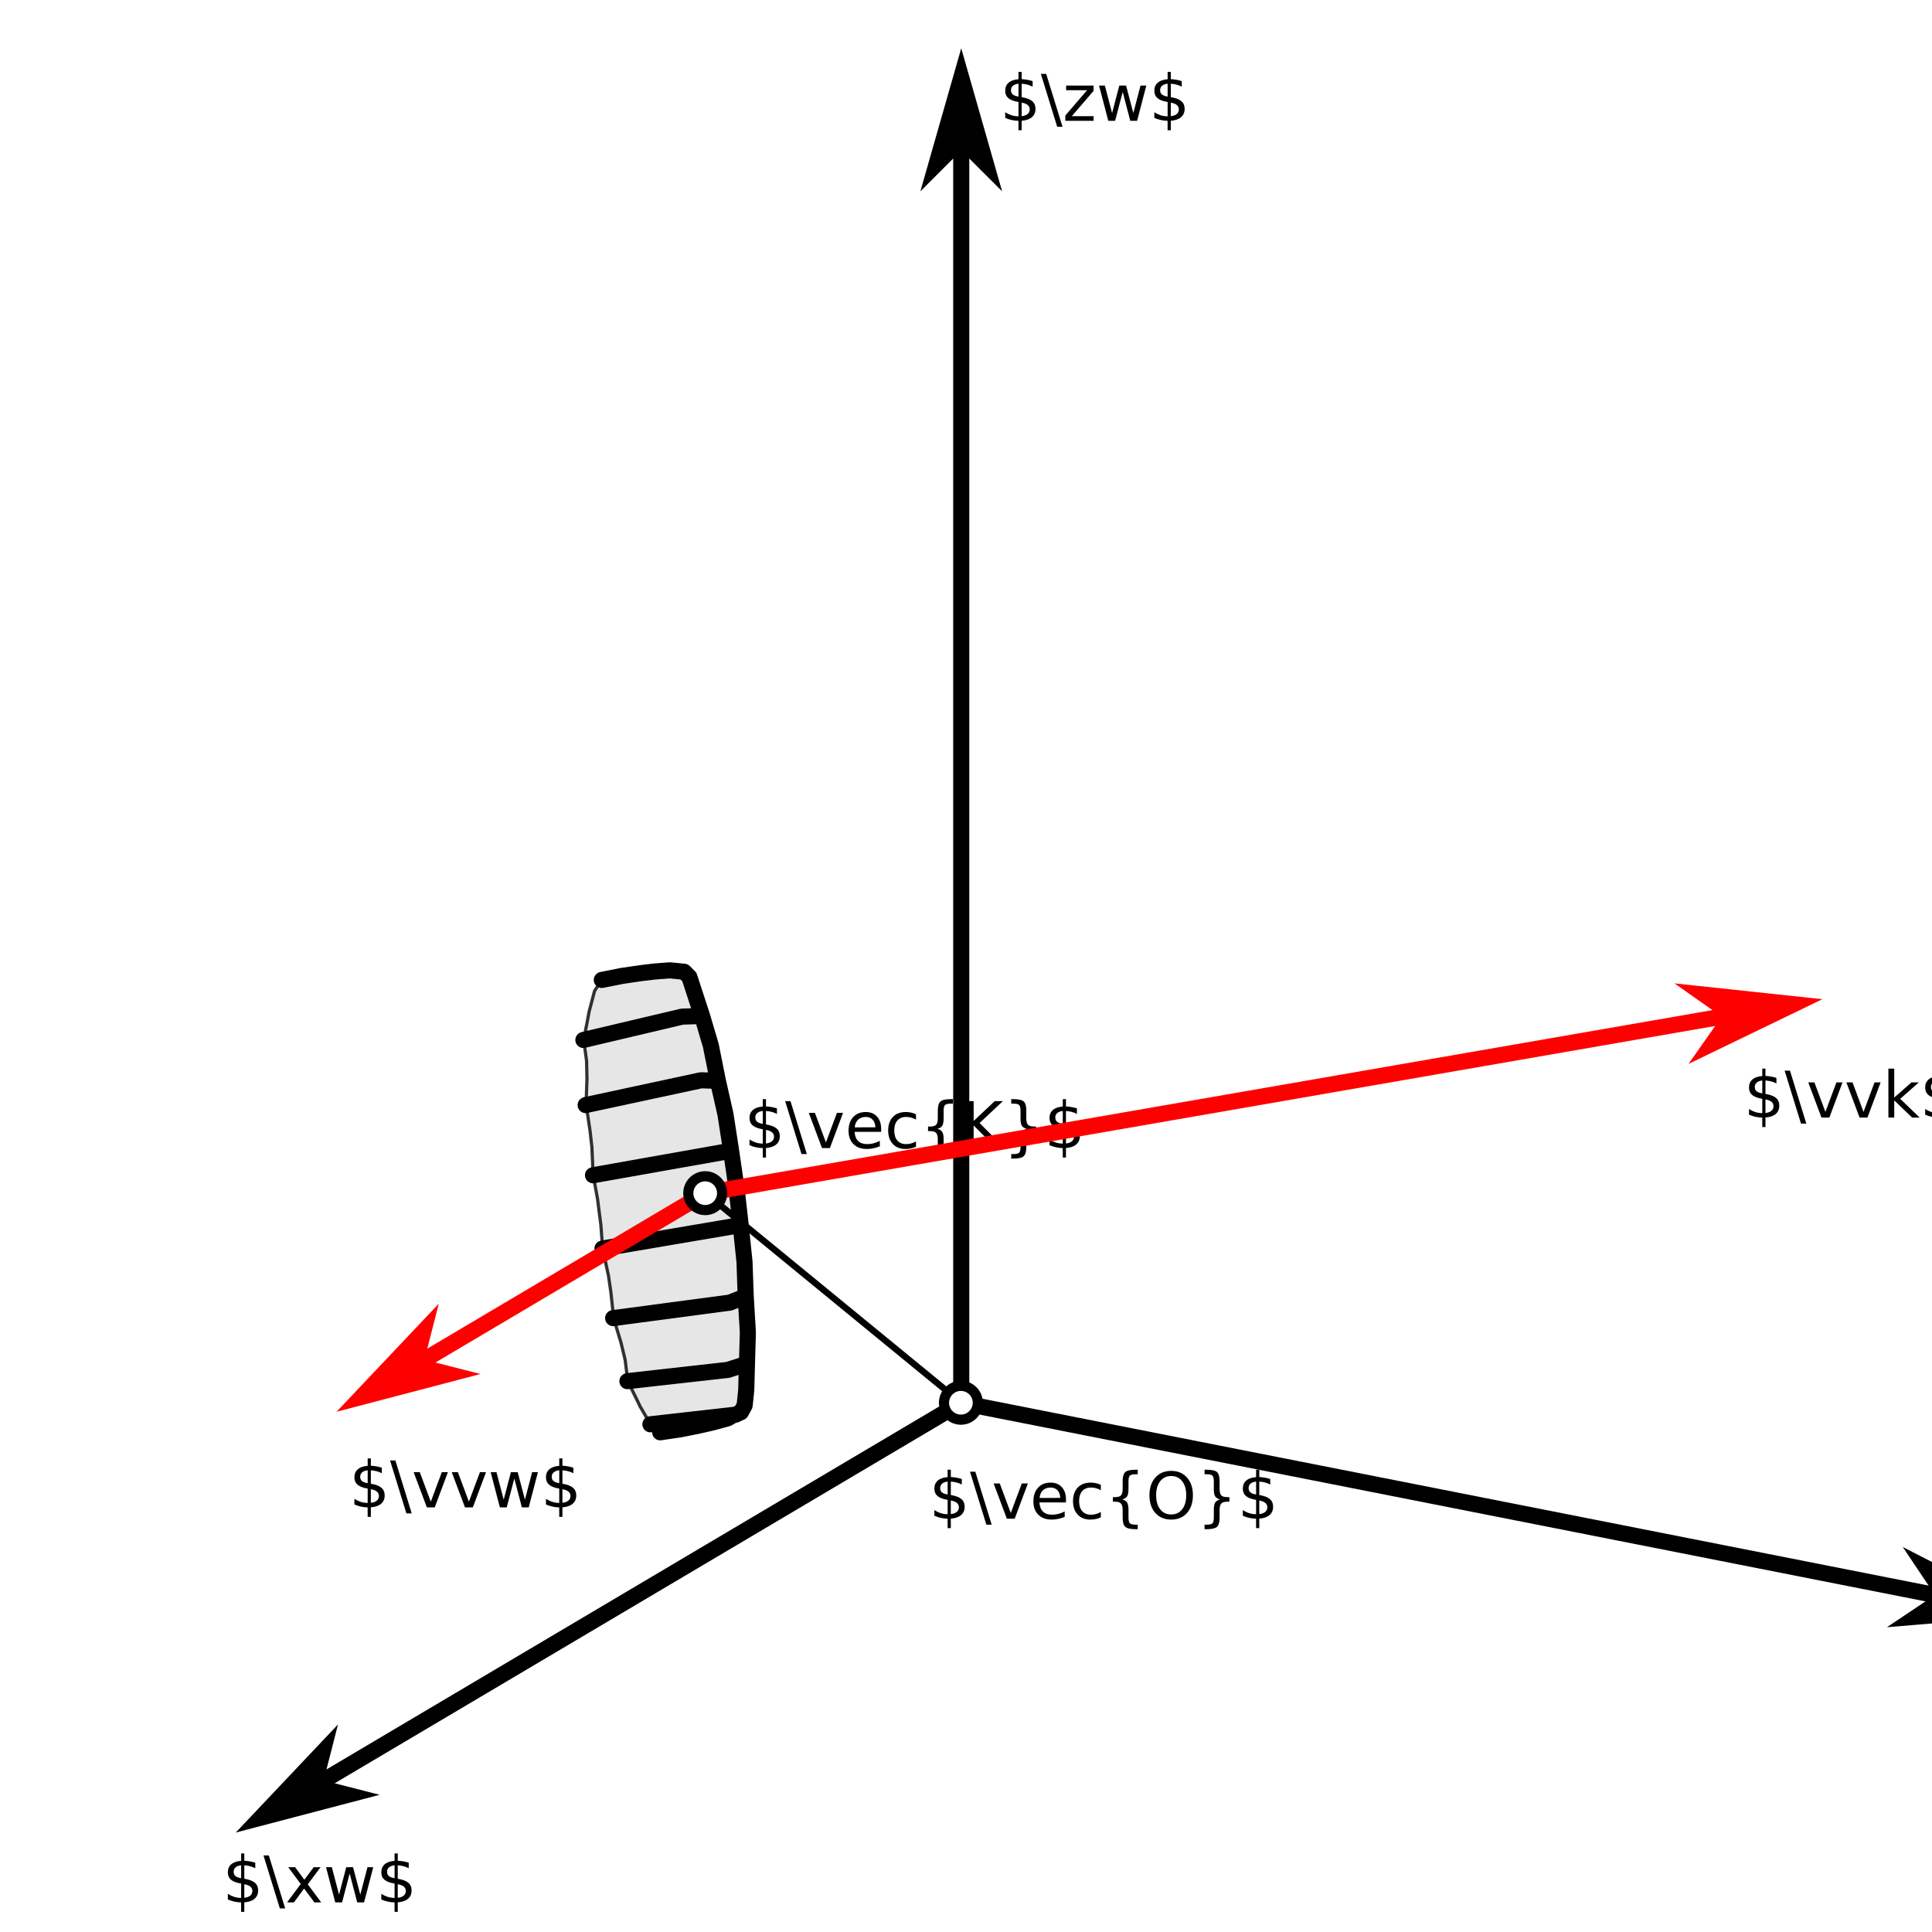
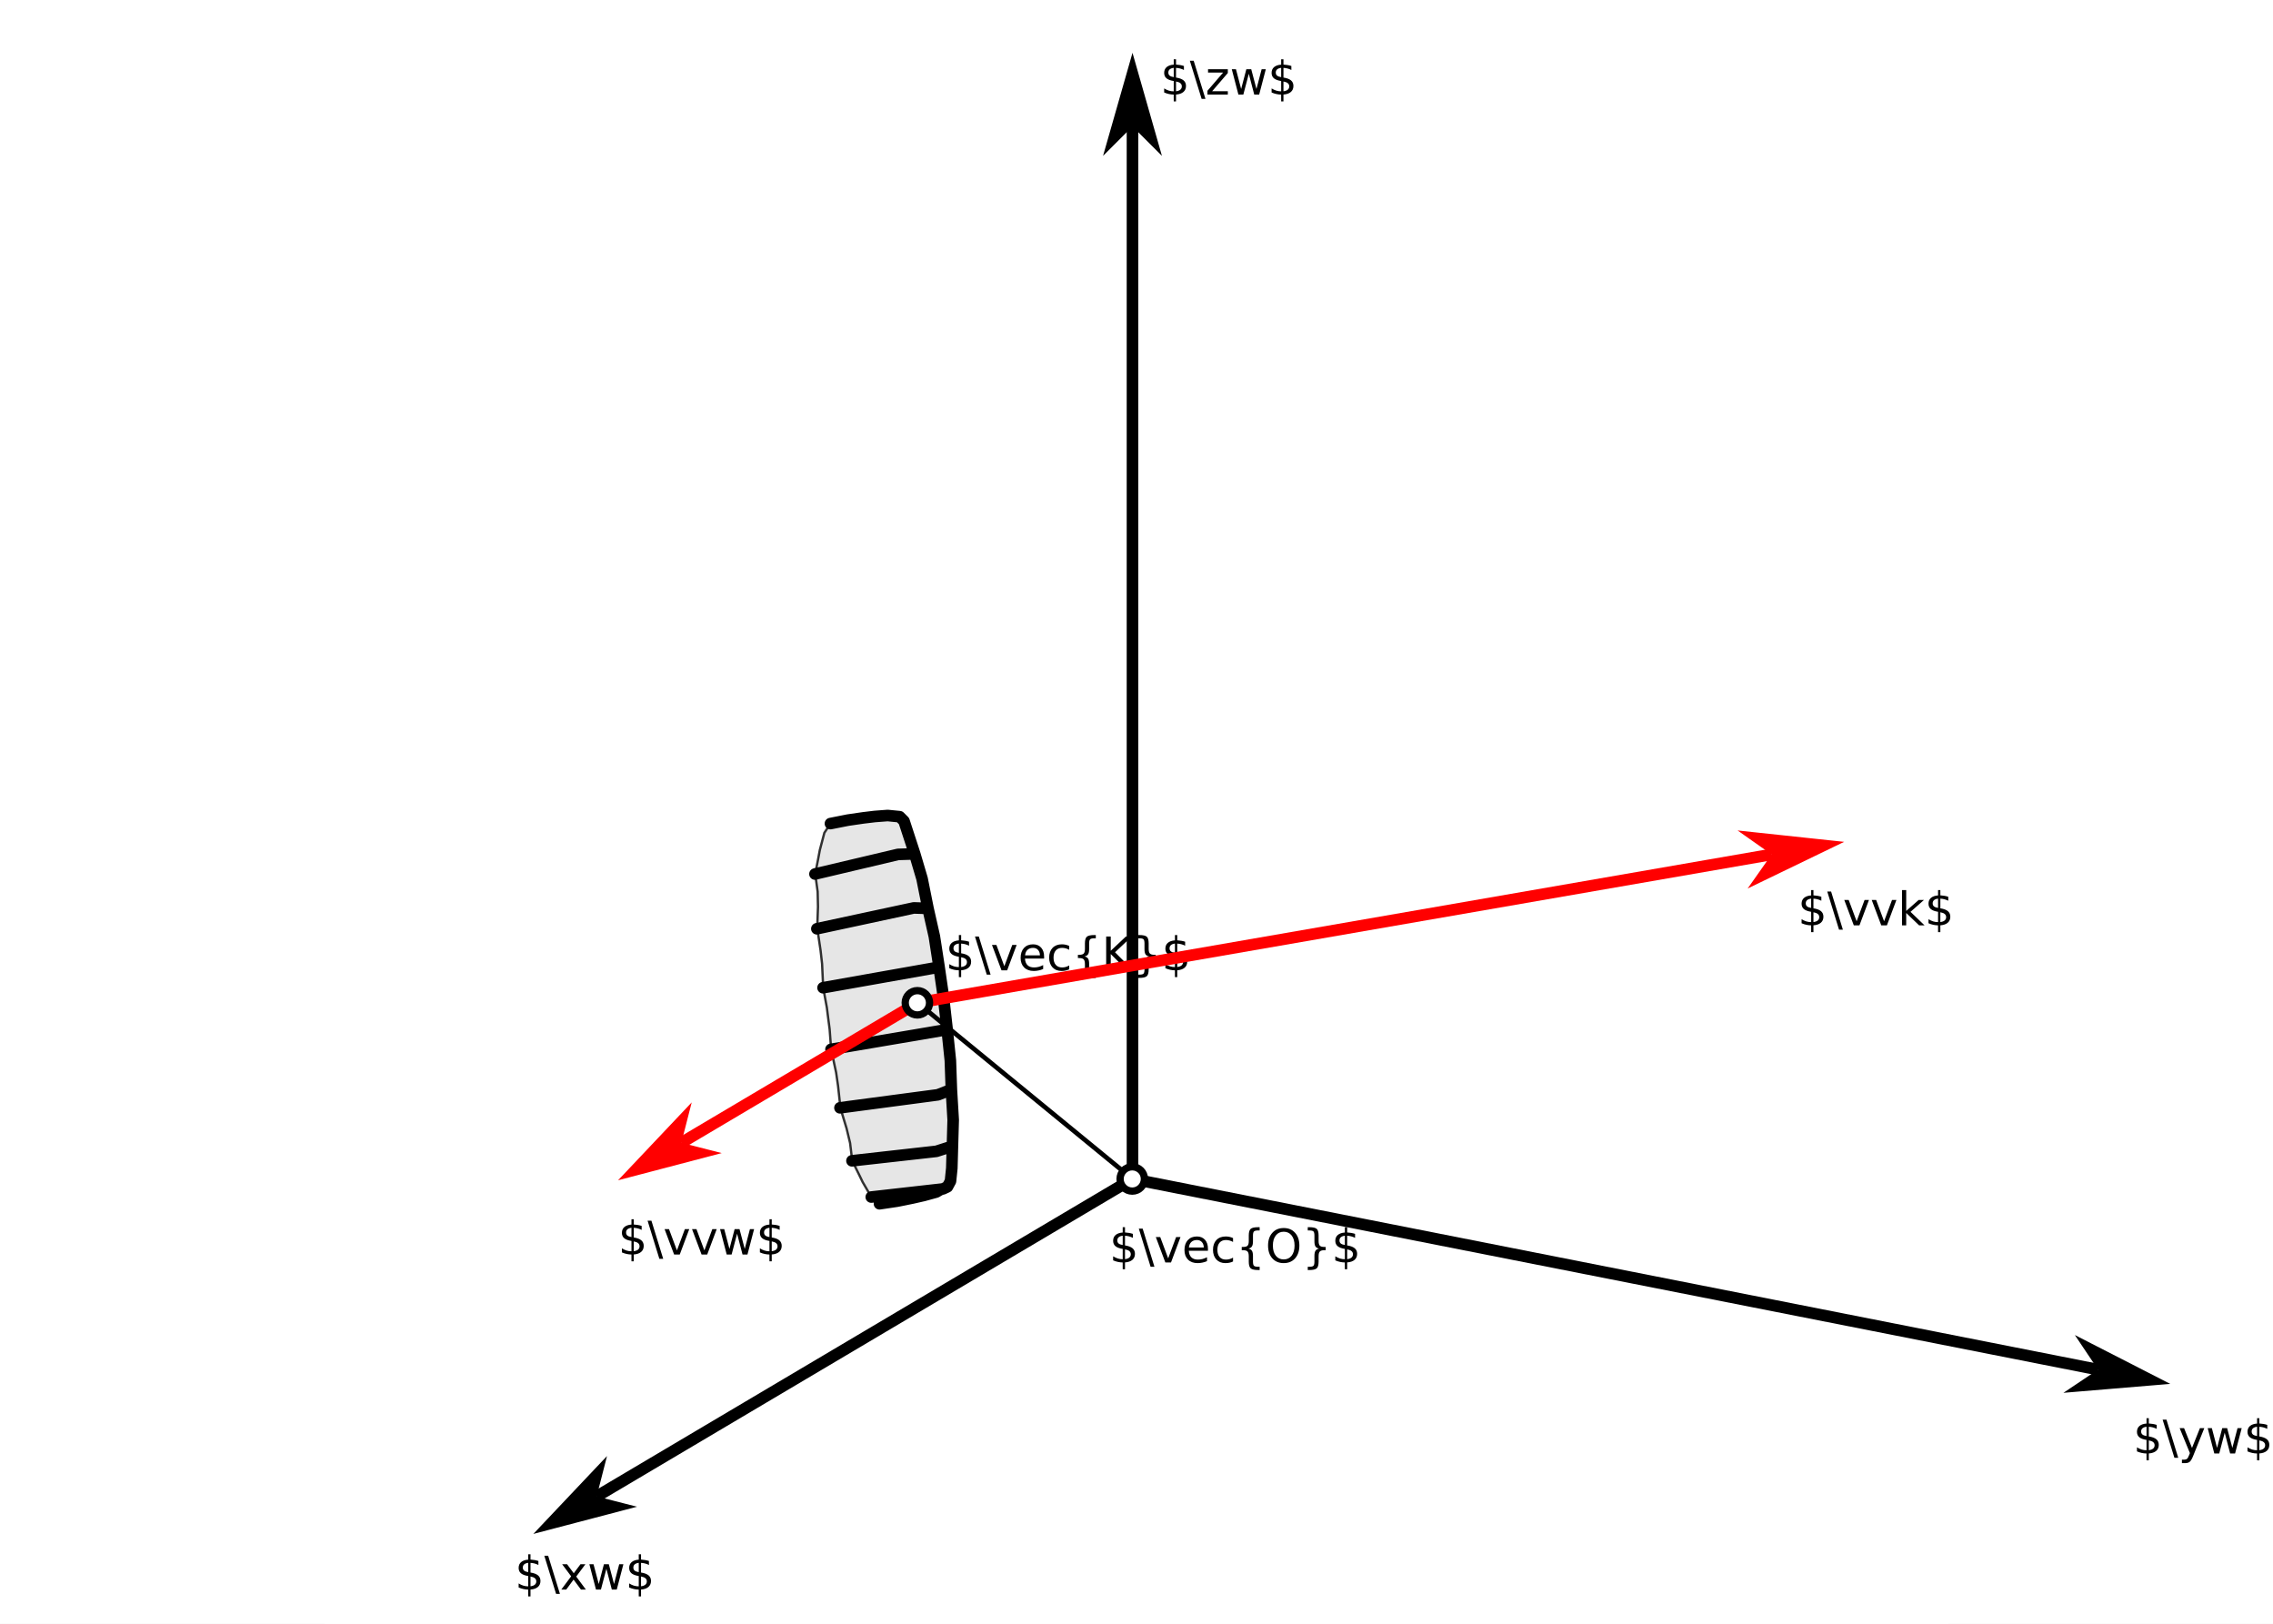
- <svg xmlns="http://www.w3.org/2000/svg" xmlns:xlink="http://www.w3.org/1999/xlink" width="600" height="600" viewBox="0 0 600 600" version="1.1">
+ <svg xmlns="http://www.w3.org/2000/svg" xmlns:xlink="http://www.w3.org/1999/xlink" width="980" height="700" viewBox="0 0 980 700" version="1.1">
  <defs>
    <marker id="Point1M-k:k:w" style="overflow:visible" refX="0" refY="0" orient="auto">
      <path style="stroke:#000000;fill:#ffffff;stroke-width:3;opacity:1" d="M -2.5,-1.0 C -2.5,1.76 -4.74,4.0 -7.5,4.0 C -10.26,4.0 -12.5,1.76 -12.5,-1.0 C -12.5,-3.76 -10.26,-6.0 -7.5,-6.0 C -4.74,-6.0 -2.5,-3.76 -2.5,-1.0 z" transform="scale(0.35) translate(7.4, 1)" />
    </marker>
    <marker id="Arrow1Mend-k:k" style="overflow:visible" refX="0" refY="0" orient="auto">
      <path style="stroke:#000000;fill:#000000;stroke-width:1pt;opacity:1;stroke-linejoin:miter" d="M 0.0,0.0 L 5.0,-5.0 L -12.5,0.0 L 5.0,5.0 L 0.0,0.0 z" transform="scale(0.4) rotate(180) translate(-0.9,0)" />
    </marker>
    <marker id="Arrow1Mend-r:r" style="overflow:visible" refX="0" refY="0" orient="auto">
      <path style="stroke:#ff0000;fill:#ff0000;stroke-width:1pt;opacity:1;stroke-linejoin:miter" d="M 0.0,0.0 L 5.0,-5.0 L -12.5,0.0 L 5.0,5.0 L 0.0,0.0 z" transform="scale(0.4) rotate(180) translate(-0.9,0)" />
    </marker>
  </defs>
  <defs>
    <style type="text/css">*{stroke-linejoin: round; stroke-linecap: butt}</style>
  </defs>
  <g id="figure_1">
    <g id="patch_1">
-       <path d="M 0 600  L 600 600  L 600 0  L 0 0  z " style="fill: #ffffff" />
+       <path d="M 0 700  L 980 700  L 980 0  L 0 0  z " style="fill: #ffffff" />
    </g>
    <g id="patch_2">
-       <path d="M 0 600  L 600 600  L 600 0  L 0 0  z " style="fill: #ffffff" />
+       <path d="M 140 700  L 840 700  L 840 0  L 140 0  z " style="fill: #ffffff" />
    </g>
    <g id="axes_1">
      <g id="line_1">
-         <path d="M 298.521 435.641  L 219.115 370.549  " style="fill: none; stroke: #000000; stroke-width: 2" />
+         <path d="M 488.274 508.248  L 395.634 432.307  " style="fill: none; stroke: #000000; stroke-width: 2" />
      </g>
      <g id="polygon_1">
        <defs>
-           <path id="m461eb7c7ca" d="M 186.896 -295.673  L 193.288 -296.941  L 199.036 -297.78  L 203.313 -298.294  L 208.044 -298.652  L 212.466 -298.214  L 214.085 -296.591  L 215.754 -292.214  L 218.089 -284.744  L 220.751 -275.305  L 223.053 -265.042  L 225.297 -253.956  L 227.12 -242.771  L 228.717 -231.119  L 230.132 -219.435  L 231.212 -208.121  L 231.866 -196.759  L 232.255 -186.164  L 232.093 -176.235  L 231.747 -168.298  L 231.256 -163.546  L 230.118 -161.445  L 226 -159.523  L 221.386 -158.258  L 217.167 -157.296  L 211.459 -156.146  L 205.028 -155.186  L 205.028 -155.186  L 202.017 -157.679  L 198.802 -163.2  L 197.458 -165.984  L 194.953 -171.039  L 194.152 -177.634  L 192.857 -183.019  L 190.605 -190.451  L 189.709 -198.7  L 188.988 -203.692  L 187.151 -212.251  L 186.59 -219.749  L 186.068 -223.711  L 185.567 -227.677  L 184.21 -235.037  L 183.806 -243.844  L 183.235 -248.863  L 182.009 -257.055  L 182.286 -264.926  L 182.165 -270.515  L 181.266 -277.092  L 182.385 -282.777  L 182.967 -285.896  L 184.647 -292.266  L 186.896 -295.673  L 208.044 -298.652  " style="stroke: #000000; stroke-opacity: 0.8" />
+           <path id="mcd50f41c16" d="M 358.046 -344.952  L 365.503 -346.431  L 372.209 -347.41  L 377.199 -348.01  L 382.718 -348.428  L 387.877 -347.916  L 389.766 -346.023  L 391.713 -340.917  L 394.437 -332.201  L 397.542 -321.189  L 400.228 -309.216  L 402.846 -296.282  L 404.973 -283.233  L 406.837 -269.639  L 408.487 -256.007  L 409.748 -242.808  L 410.51 -229.552  L 410.964 -217.191  L 410.776 -205.607  L 410.371 -196.348  L 409.799 -190.804  L 408.471 -188.352  L 403.667 -186.11  L 398.284 -184.634  L 393.362 -183.512  L 386.703 -182.17  L 379.199 -181.051  L 379.199 -181.051  L 375.686 -183.959  L 371.936 -190.4  L 370.368 -193.648  L 367.445 -199.546  L 366.511 -207.24  L 365 -213.522  L 362.373 -222.193  L 361.328 -231.817  L 360.486 -237.641  L 358.343 -247.626  L 357.688 -256.374  L 357.079 -260.996  L 356.495 -265.623  L 354.912 -274.21  L 354.44 -284.485  L 353.775 -290.34  L 352.344 -299.897  L 352.667 -309.08  L 352.526 -315.6  L 351.476 -323.274  L 352.782 -329.907  L 353.461 -333.545  L 355.421 -340.977  L 358.046 -344.952  L 382.718 -348.428  " style="stroke: #000000; stroke-opacity: 0.8" />
        </defs>
        <g>
-           <use xlink:href="#m461eb7c7ca" x="0" y="600" style="fill-opacity: 0.1; stroke: #000000; stroke-opacity: 0.8" />
+           <use xlink:href="#mcd50f41c16" x="0" y="700" style="fill-opacity: 0.1; stroke: #000000; stroke-opacity: 0.8" />
        </g>
      </g>
      <g id="text_1">
        <g>
-           <text style="font: 20px 'DejaVu Sans', 'Bitstream Vera Sans', 'Computer Modern Sans Serif', 'Lucida Grande', 'Verdana', 'Geneva', 'Lucid', 'Arial', 'Helvetica', 'Avant Garde', sans-serif; text-anchor: start" x="288.521" y="471.641" transform="rotate(-0 288.5206 471.6414)">$\vec{O}$</text>
+           <text style="font: 20px 'DejaVu Sans', 'Bitstream Vera Sans', 'Computer Modern Sans Serif', 'Lucida Grande', 'Verdana', 'Geneva', 'Lucid', 'Arial', 'Helvetica', 'Avant Garde', sans-serif; text-anchor: start" x="478.274" y="544.248" transform="rotate(-0 478.274 544.2483)">$\vec{O}$</text>
        </g>
      </g>
      <g id="text_2">
        <g>
-           <text style="font: 20px 'DejaVu Sans', 'Bitstream Vera Sans', 'Computer Modern Sans Serif', 'Lucida Grande', 'Verdana', 'Geneva', 'Lucid', 'Arial', 'Helvetica', 'Avant Garde', sans-serif; text-anchor: start" x="231.115" y="356.549" transform="rotate(-0 231.1149 356.5489)">$\vec{K}$</text>
+           <text style="font: 20px 'DejaVu Sans', 'Bitstream Vera Sans', 'Computer Modern Sans Serif', 'Lucida Grande', 'Verdana', 'Geneva', 'Lucid', 'Arial', 'Helvetica', 'Avant Garde', sans-serif; text-anchor: start" x="407.634" y="418.307" transform="rotate(-0 407.6341 418.3071)">$\vec{K}$</text>
        </g>
      </g>
      <g id="text_3">
        <g>
-           <text style="font: 20px 'DejaVu Sans', 'Bitstream Vera Sans', 'Computer Modern Sans Serif', 'Lucida Grande', 'Verdana', 'Geneva', 'Lucid', 'Arial', 'Helvetica', 'Avant Garde', sans-serif; text-anchor: start" x="69.107" y="590.806" transform="rotate(-0 69.10675 590.8061)">$\xw$</text>
+           <text style="font: 20px 'DejaVu Sans', 'Bitstream Vera Sans', 'Computer Modern Sans Serif', 'Lucida Grande', 'Verdana', 'Geneva', 'Lucid', 'Arial', 'Helvetica', 'Avant Garde', sans-serif; text-anchor: start" x="221.958" y="685.274" transform="rotate(-0 221.9579 685.2738)">$\xw$</text>
        </g>
      </g>
      <g id="text_4">
        <g>
-           <text style="font: 20px 'DejaVu Sans', 'Bitstream Vera Sans', 'Computer Modern Sans Serif', 'Lucida Grande', 'Verdana', 'Geneva', 'Lucid', 'Arial', 'Helvetica', 'Avant Garde', sans-serif; text-anchor: start" x="666.021" y="541.369" transform="rotate(-0 666.0207 541.3694)">$\yw$</text>
+           <text style="font: 20px 'DejaVu Sans', 'Bitstream Vera Sans', 'Computer Modern Sans Serif', 'Lucida Grande', 'Verdana', 'Geneva', 'Lucid', 'Arial', 'Helvetica', 'Avant Garde', sans-serif; text-anchor: start" x="919.691" y="626.598" transform="rotate(-0 919.6908 626.5976)">$\yw$</text>
        </g>
      </g>
      <g id="text_5">
        <g>
-           <text style="font: 20px 'DejaVu Sans', 'Bitstream Vera Sans', 'Computer Modern Sans Serif', 'Lucida Grande', 'Verdana', 'Geneva', 'Lucid', 'Arial', 'Helvetica', 'Avant Garde', sans-serif; text-anchor: start" x="310.521" y="37.519" transform="rotate(-0 310.5206 37.51943)">$\zw$</text>
+           <text style="font: 20px 'DejaVu Sans', 'Bitstream Vera Sans', 'Computer Modern Sans Serif', 'Lucida Grande', 'Verdana', 'Geneva', 'Lucid', 'Arial', 'Helvetica', 'Avant Garde', sans-serif; text-anchor: start" x="500.274" y="40.773" transform="rotate(-0 500.274 40.77267)">$\zw$</text>
        </g>
      </g>
      <g id="text_6">
        <g>
-           <text style="font: 20px 'DejaVu Sans', 'Bitstream Vera Sans', 'Computer Modern Sans Serif', 'Lucida Grande', 'Verdana', 'Geneva', 'Lucid', 'Arial', 'Helvetica', 'Avant Garde', sans-serif; text-anchor: start" x="541.512" y="347.078" transform="rotate(-0 541.5116 347.0776)">$\vvk$</text>
+           <text style="font: 20px 'DejaVu Sans', 'Bitstream Vera Sans', 'Computer Modern Sans Serif', 'Lucida Grande', 'Verdana', 'Geneva', 'Lucid', 'Arial', 'Helvetica', 'Avant Garde', sans-serif; text-anchor: start" x="775.097" y="398.924" transform="rotate(-0 775.0968 398.9238)">$\vvk$</text>
        </g>
      </g>
      <g id="text_7">
        <g>
-           <text style="font: 20px 'DejaVu Sans', 'Bitstream Vera Sans', 'Computer Modern Sans Serif', 'Lucida Grande', 'Verdana', 'Geneva', 'Lucid', 'Arial', 'Helvetica', 'Avant Garde', sans-serif; text-anchor: start" x="108.408" y="468.131" transform="rotate(-0 108.408 468.1313)">$\vvw$</text>
+           <text style="font: 20px 'DejaVu Sans', 'Bitstream Vera Sans', 'Computer Modern Sans Serif', 'Lucida Grande', 'Verdana', 'Geneva', 'Lucid', 'Arial', 'Helvetica', 'Avant Garde', sans-serif; text-anchor: start" x="266.476" y="540.82" transform="rotate(-0 266.476 540.8198)">$\vvw$</text>
        </g>
      </g>
      <g id="polygon_2">
        <defs>
-           <path id="m1a0ef652be" d="M 193.288 -296.941  L 186.896 -295.673  L 193.288 -296.941  L 199.036 -297.78  L 203.313 -298.294  L 208.044 -298.652  L 210.649 -298.394  L 212.466 -298.214  L 214.085 -296.591  L 218.036 -284.478  L 211.88 -284.284  L 181.179 -277.033  L 211.88 -284.284  L 218.036 -284.478  L 220.751 -275.305  L 222.948 -264.333  L 217.704 -264.509  L 181.879 -256.806  L 217.704 -264.509  L 222.948 -264.333  L 225.297 -253.955  L 227.048 -242.629  L 184.168 -235.018  L 227.048 -242.629  L 228.717 -231.119  L 228.717 -231.119  L 230.027 -219.546  L 187.106 -212.254  L 230.027 -219.546  L 231.212 -208.122  L 231.587 -197.401  L 226.616 -195.451  L 190.418 -190.644  L 226.616 -195.451  L 231.587 -197.401  L 232.255 -186.164  L 231.975 -176.471  L 226.04 -174.564  L 194.856 -171.066  L 226.04 -174.564  L 231.975 -176.471  L 231.747 -168.298  L 231.256 -163.546  L 230.118 -161.445  L 228.426 -160.655  L 201.988 -157.673  L 227.804 -160.59  L 226 -159.523  L 221.386 -158.258  L 217.167 -157.296  L 211.459 -156.146  L 205.028 -155.186  L 211.459 -156.146  " style="stroke: #000000; stroke-width: 5" />
+           <path id="maf53f6939a" d="M 365.503 -346.431  L 358.046 -344.952  L 365.503 -346.431  L 372.209 -347.41  L 377.199 -348.01  L 382.718 -348.428  L 385.758 -348.126  L 387.877 -347.916  L 389.766 -346.023  L 394.375 -331.891  L 387.193 -331.665  L 351.376 -323.205  L 387.193 -331.665  L 394.375 -331.891  L 397.542 -321.189  L 400.106 -308.389  L 393.988 -308.594  L 352.192 -299.607  L 393.988 -308.594  L 400.106 -308.389  L 402.847 -296.28  L 404.889 -283.068  L 354.863 -274.188  L 404.889 -283.068  L 406.837 -269.639  L 406.837 -269.639  L 408.365 -256.137  L 358.29 -247.63  L 408.365 -256.137  L 409.748 -242.81  L 410.184 -230.301  L 404.386 -228.026  L 362.154 -222.418  L 404.386 -228.026  L 410.184 -230.301  L 410.964 -217.191  L 410.638 -205.882  L 403.714 -203.658  L 367.331 -199.577  L 403.714 -203.658  L 410.638 -205.882  L 410.371 -196.348  L 409.799 -190.804  L 408.471 -188.352  L 406.497 -187.431  L 375.653 -183.952  L 405.771 -187.355  L 403.667 -186.11  L 398.284 -184.634  L 393.362 -183.512  L 386.703 -182.17  L 379.199 -181.051  L 386.703 -182.17  " style="stroke: #000000; stroke-width: 5" />
        </defs>
        <g>
-           <use xlink:href="#m1a0ef652be" x="0" y="600" style="fill-opacity: 0; stroke: #000000; stroke-width: 5" />
+           <use xlink:href="#maf53f6939a" x="0" y="700" style="fill-opacity: 0; stroke: #000000; stroke-width: 5" />
        </g>
      </g>
      <g id="vector_1" marker-end="url(#Arrow1Mend-k:k)">
-         <path d="M 298.521 435.641  L 100.443 552.982  " style="fill: none; stroke: #000000; stroke-width: 5" />
+         <path d="M 488.274 508.248  L 257.184 645.145  " style="fill: none; stroke: #000000; stroke-width: 5" />
      </g>
      <g id="vector_2" marker-end="url(#Arrow1Mend-k:k)">
-         <path d="M 298.521 435.641  L 601 495.371  " style="fill: none; stroke: #000000; stroke-width: 5" />
+         <path d="M 488.274 508.248  L 904.646 590.467  " style="fill: none; stroke: #000000; stroke-width: 5" />
      </g>
      <g id="vector_3" marker-end="url(#Arrow1Mend-k:k)">
-         <path d="M 298.521 435.641  L 298.521 46.643  " style="fill: none; stroke: #000000; stroke-width: 5" />
+         <path d="M 488.274 508.248  L 488.274 54.417  " style="fill: none; stroke: #000000; stroke-width: 5" />
      </g>
      <g id="vector_4" marker-end="url(#Arrow1Mend-r:r)">
-         <path d="M 219.115 370.549  L 131.744 422.307  " style="fill: none; stroke: #ff0000; stroke-width: 5" />
+         <path d="M 395.634 432.307  L 293.702 492.691  " style="fill: none; stroke: #ff0000; stroke-width: 5" />
      </g>
      <g id="vector_5" marker-end="url(#Arrow1Mend-r:r)">
-         <path d="M 219.115 370.549  L 534.788 315.719  " style="fill: none; stroke: #ff0000; stroke-width: 5" />
+         <path d="M 395.634 432.307  L 763.919 368.339  " style="fill: none; stroke: #ff0000; stroke-width: 5" />
      </g>
      <g id="point_1" marker-start="url(#Point1M-k:k:w)">
-         <path d="M 298.521 435.641  L 298.521 435.641  " style="fill: none; stroke: #000000; stroke-width: 3" />
+         <path d="M 488.274 508.248  L 488.274 508.248  " style="fill: none; stroke: #000000; stroke-width: 3" />
      </g>
      <g id="point_2" marker-start="url(#Point1M-k:k:w)">
-         <path d="M 219.115 370.549  L 219.115 370.549  " style="fill: none; stroke: #000000; stroke-width: 3" />
+         <path d="M 395.634 432.307  L 395.634 432.307  " style="fill: none; stroke: #000000; stroke-width: 3" />
      </g>
    </g>
  </g>
  <defs>
  </defs>
</svg>
